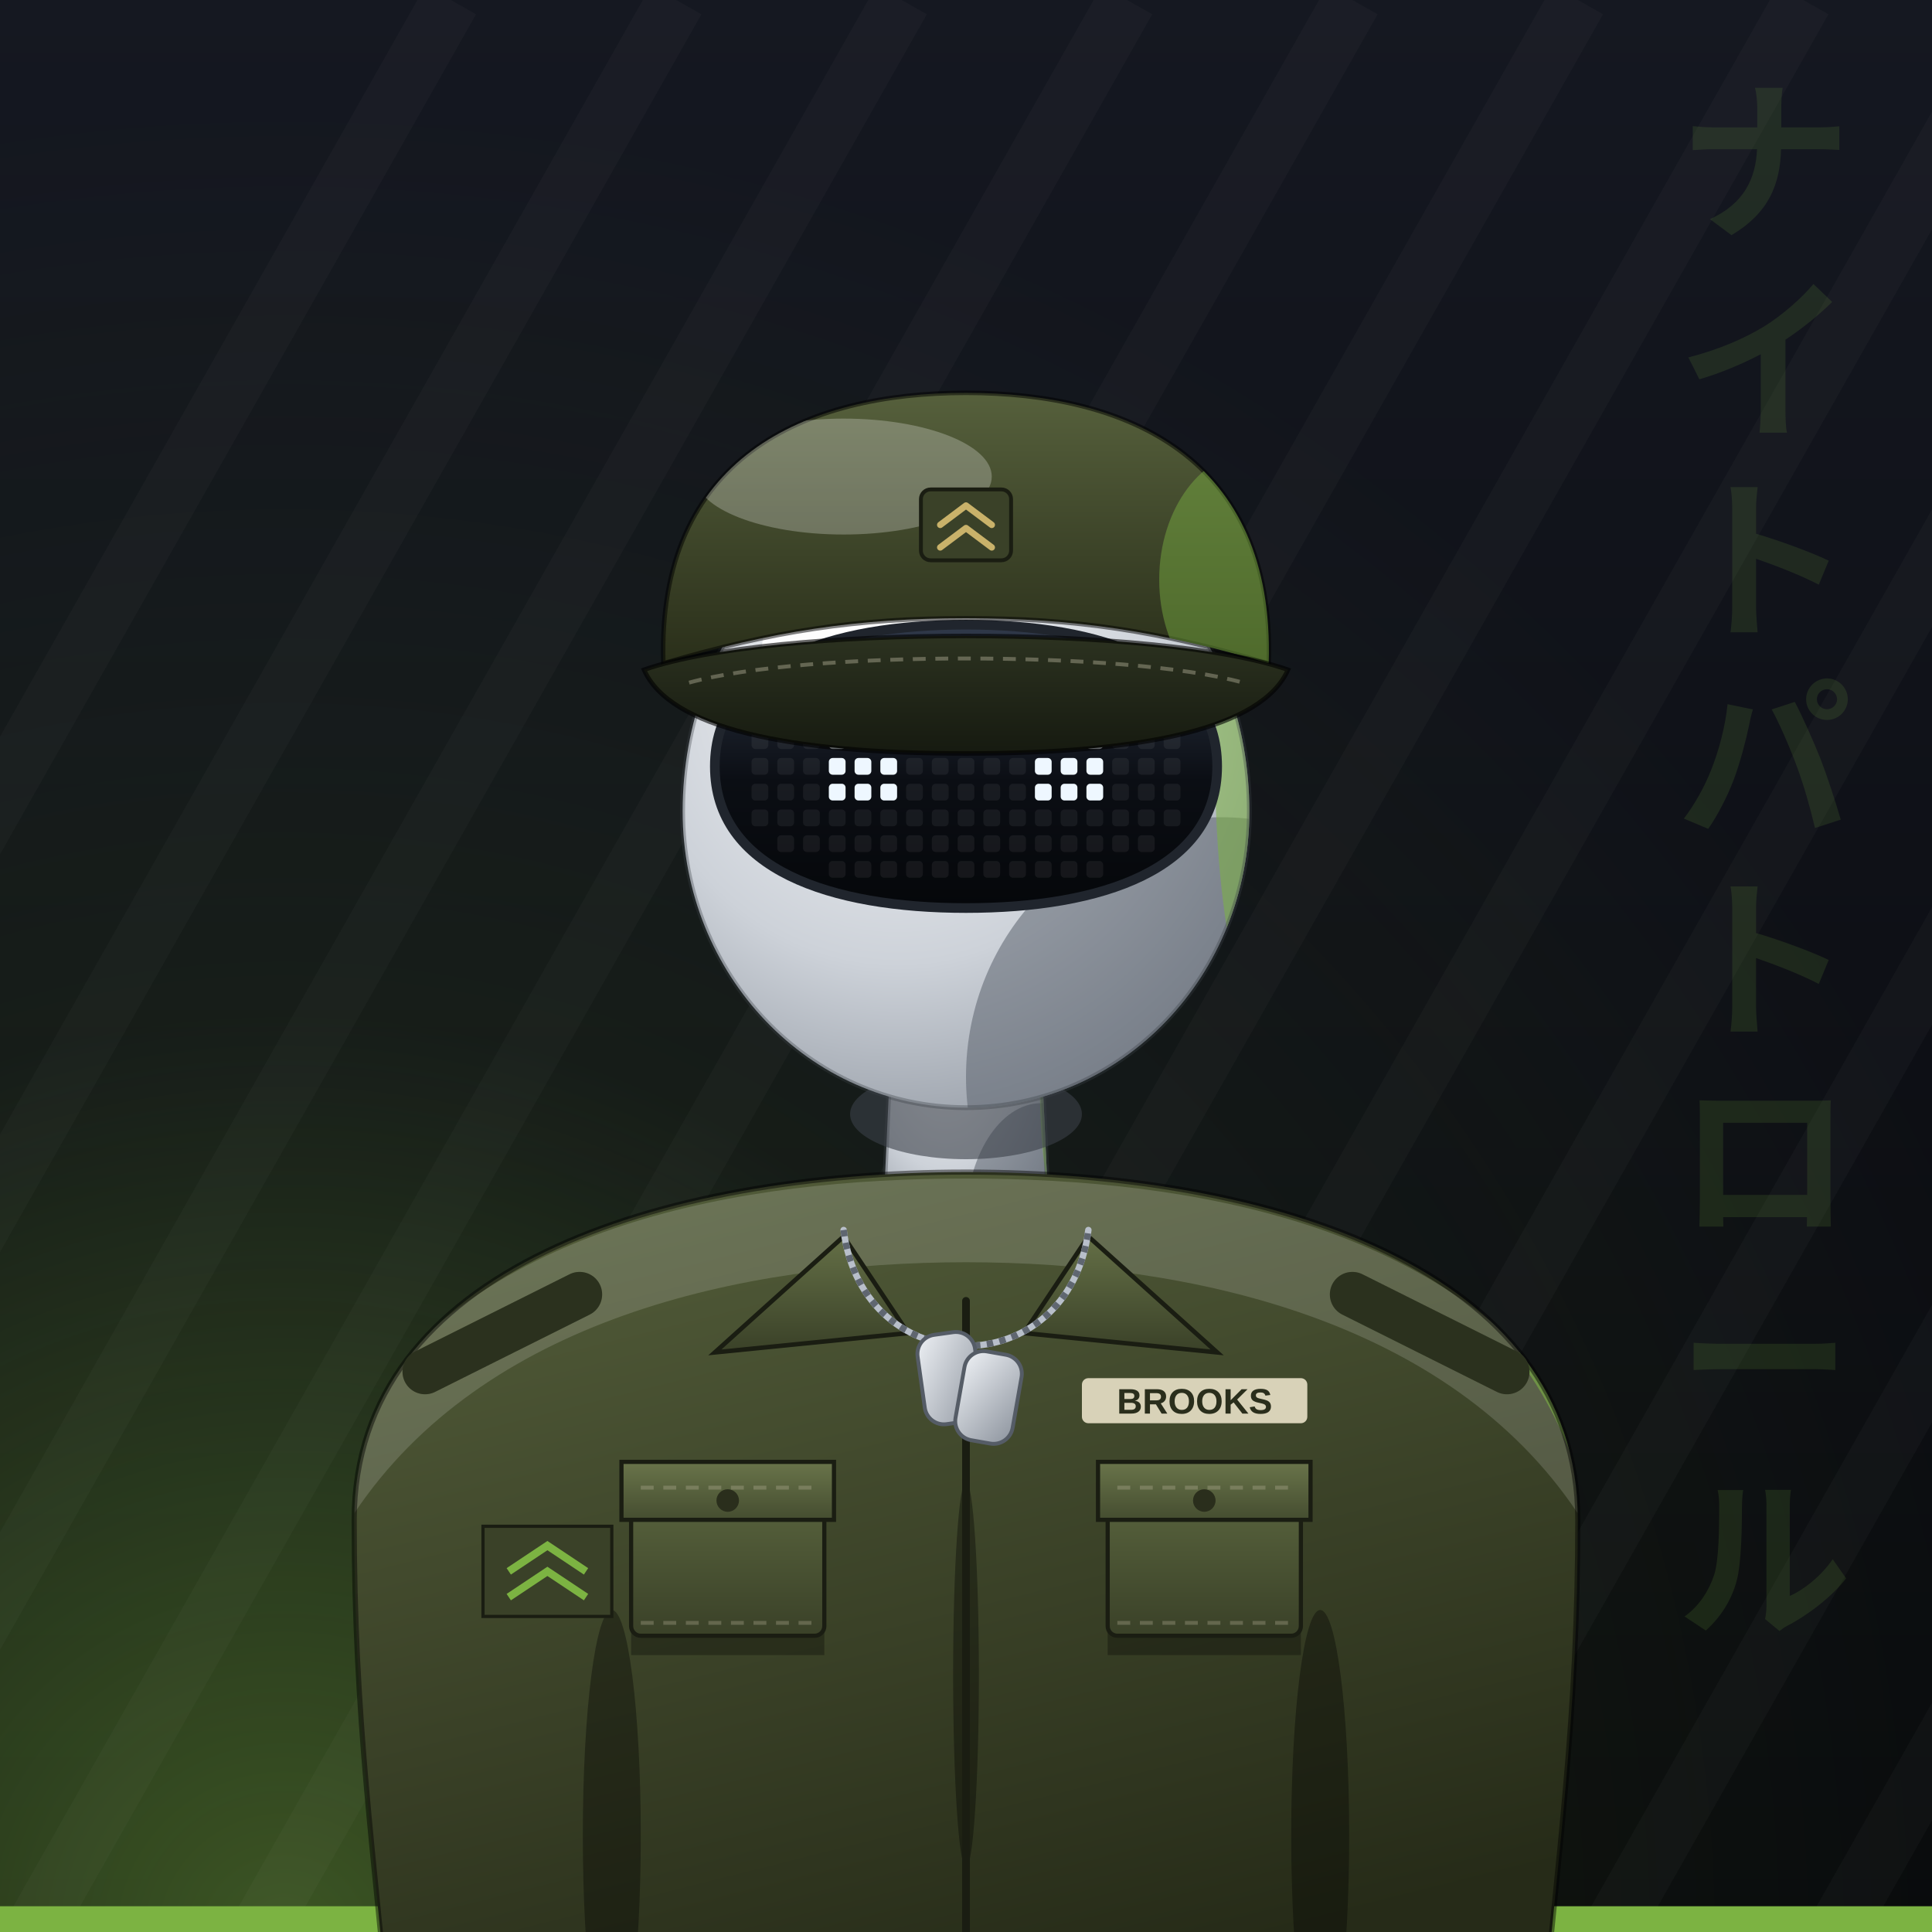
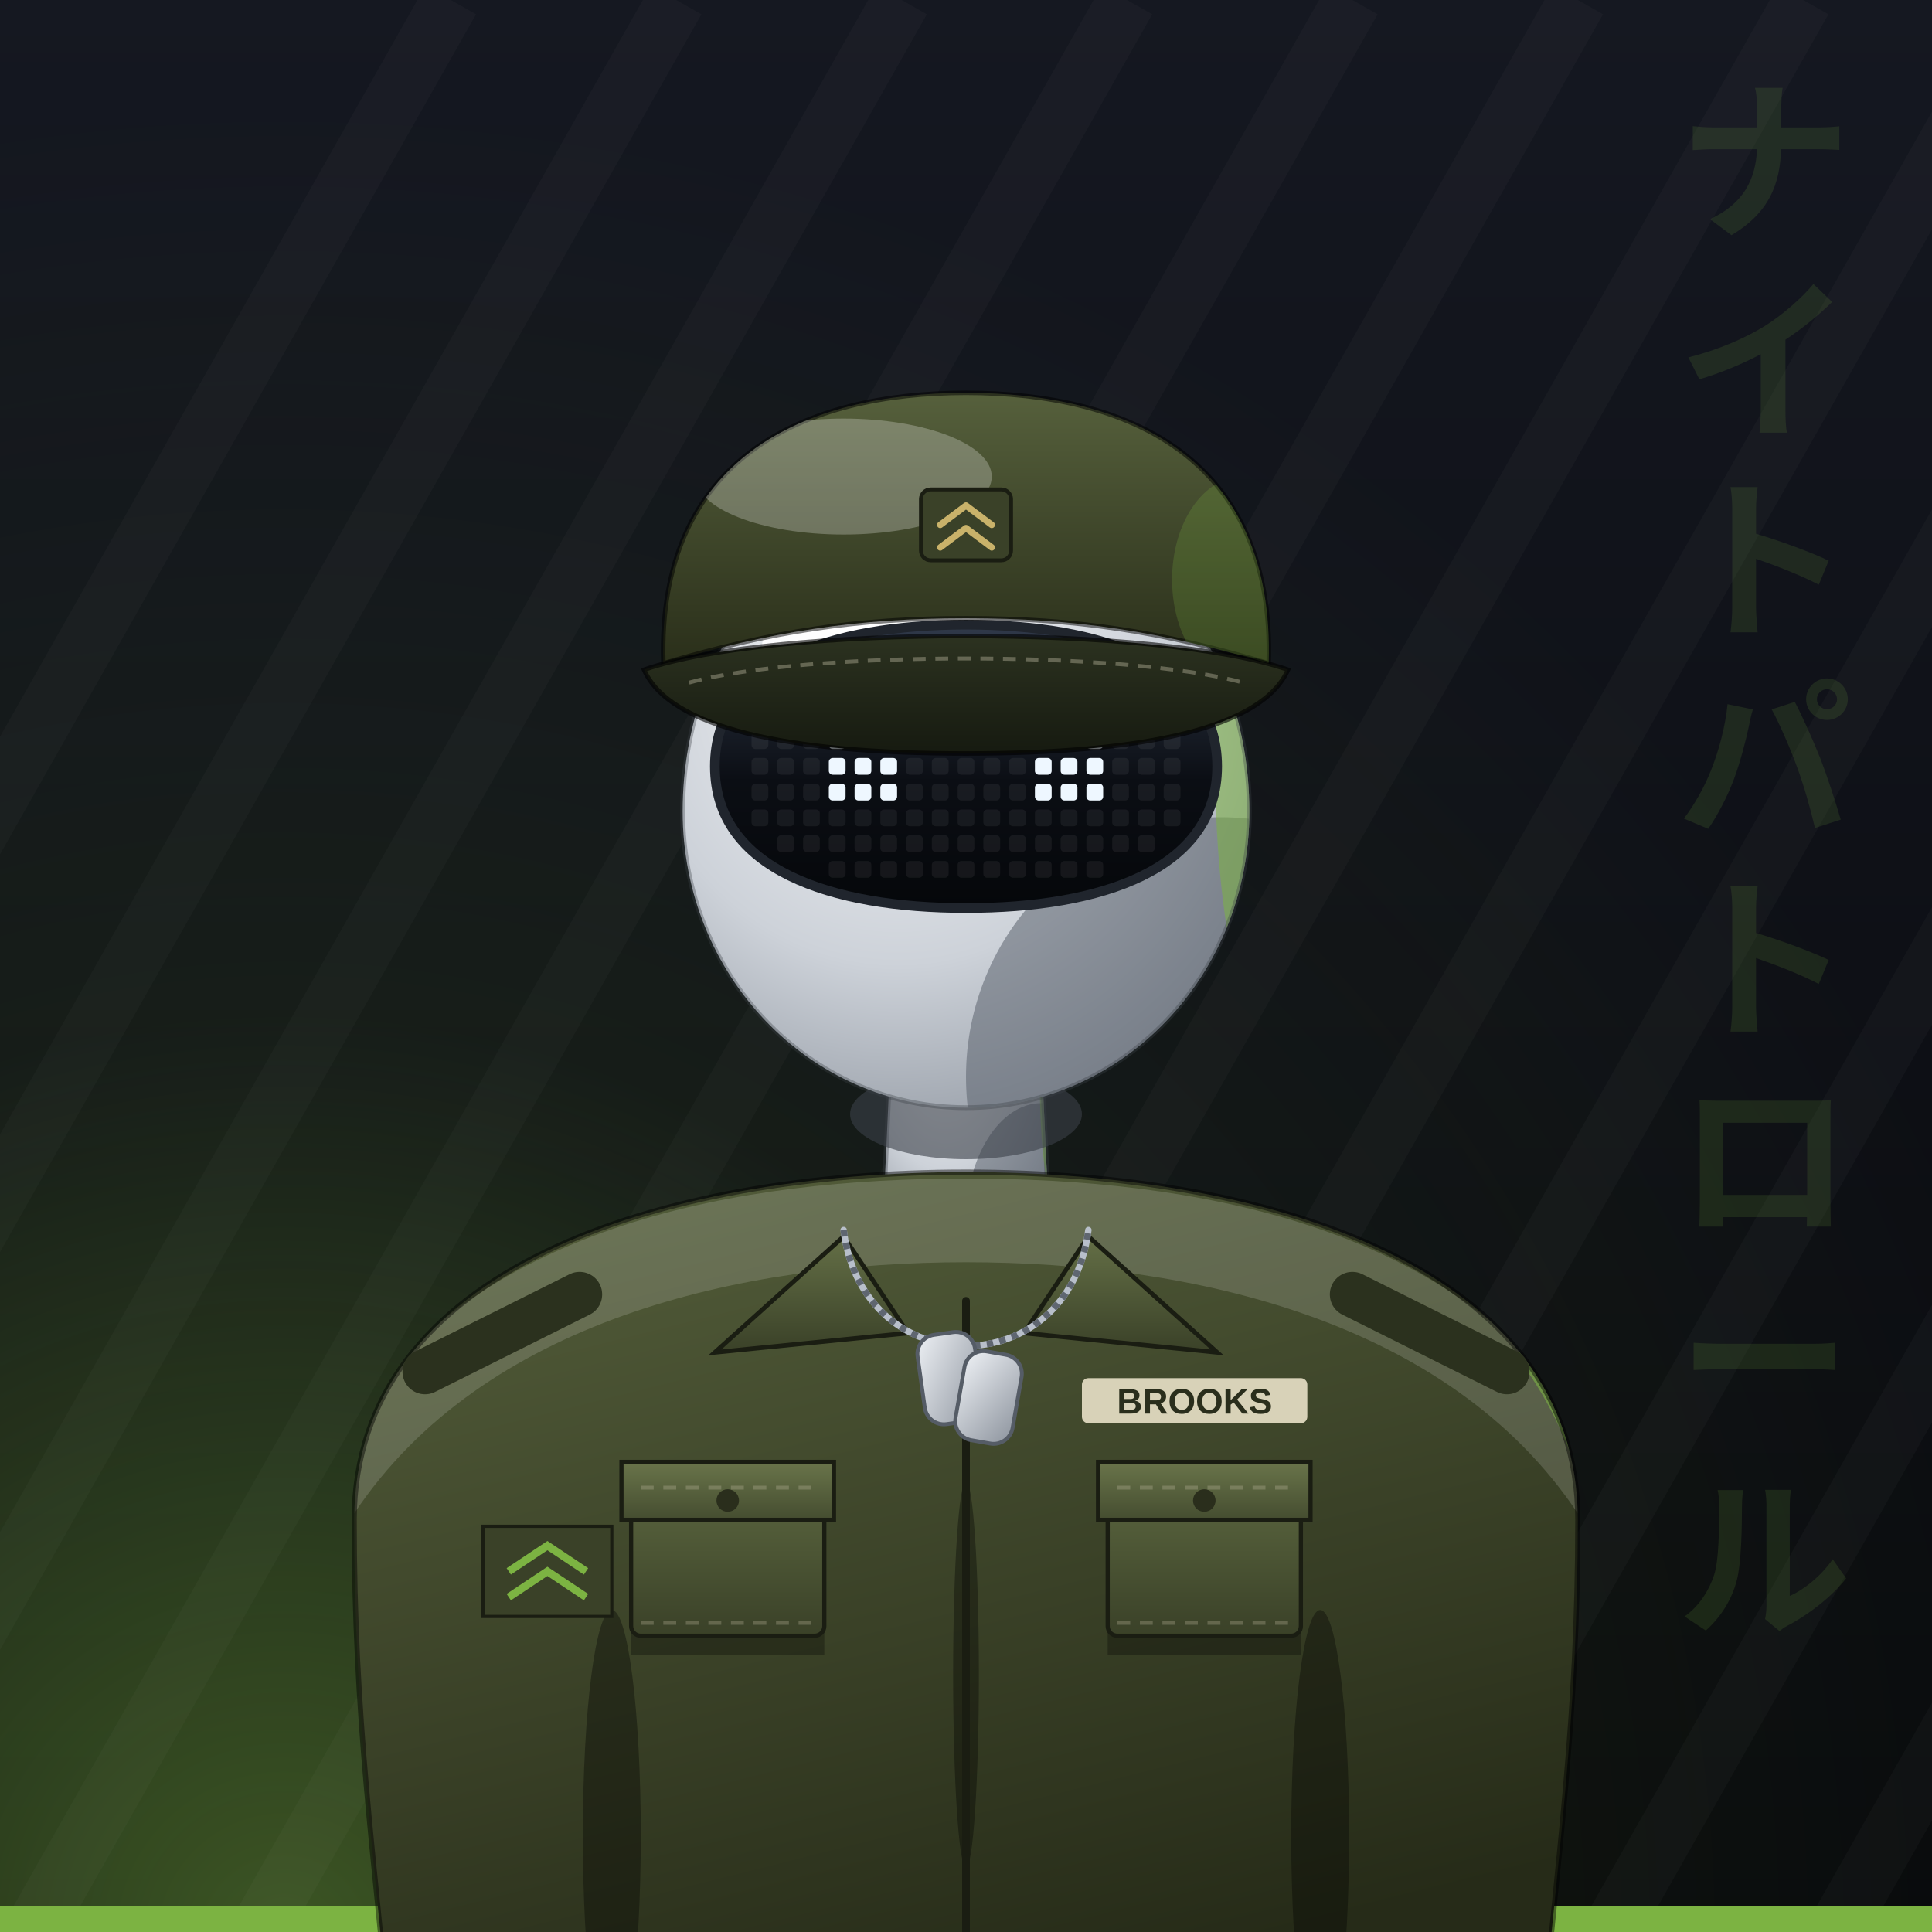
<svg xmlns="http://www.w3.org/2000/svg" viewBox="0 0 600 600" width="600" height="600">
  <defs>
    <linearGradient id="lg001" x1="0" y1="0" x2="0" y2="1">
      <stop offset="0" stop-color="#151821" stop-opacity="1" />
      <stop offset="1" stop-color="#07080b" stop-opacity="1" />
    </linearGradient>
    <radialGradient id="rg002" cx="0.15" cy="1" r="0.95">
      <stop offset="0" stop-color="#7cb342" stop-opacity="0.45" />
      <stop offset="0.5" stop-color="#7cb342" stop-opacity="0.08" />
      <stop offset="1" stop-color="#7cb342" stop-opacity="0" />
    </radialGradient>
    <clipPath id="cp003">
      <path d="M278,296 L322,296 L326,384 L274,384 Z" />
    </clipPath>
    <radialGradient id="rg004" cx="0.38" cy="0.3" r="0.85">
      <stop offset="0" stop-color="#f6f7f9" stop-opacity="1" />
      <stop offset="0.55" stop-color="#cdd2d9" stop-opacity="1" />
      <stop offset="1" stop-color="#8a919b" stop-opacity="1" />
    </radialGradient>
    <clipPath id="cp010">
      <path d="M118,480 C118,402 205,372 300,372 C395,372 482,402 482,480 C482,542 476,582 470,640 L130,640 C124,582 118,542 118,480 Z" />
    </clipPath>
    <radialGradient id="rg011" cx="0.38" cy="0.3" r="0.85">
      <stop offset="0" stop-color="#f6f7f9" stop-opacity="1" />
      <stop offset="0.55" stop-color="#cdd2d9" stop-opacity="1" />
      <stop offset="1" stop-color="#8a919b" stop-opacity="1" />
    </radialGradient>
    <clipPath id="cp016">
      <path d="M110,472 C110,394 205,364 300,364 C395,364 490,394 490,472 C490,534 484,574 478,640 L122,640 C116,574 110,534 110,472 Z" />
    </clipPath>
    <linearGradient id="lg017" x1="0" y1="0" x2="0.35" y2="1">
      <stop offset="0" stop-color="#56603c" stop-opacity="1" />
      <stop offset="1" stop-color="#262b18" stop-opacity="1" />
    </linearGradient>
    <linearGradient id="lg023" x1="0" y1="0" x2="0" y2="1">
      <stop offset="0" stop-color="#646f46" stop-opacity="1" />
      <stop offset="1" stop-color="#3a4128" stop-opacity="1" />
    </linearGradient>
    <linearGradient id="lg024" x1="0" y1="0" x2="0" y2="1">
      <stop offset="0" stop-color="#646f46" stop-opacity="1" />
      <stop offset="1" stop-color="#3a4128" stop-opacity="1" />
    </linearGradient>
    <linearGradient id="lg026" x1="0" y1="0" x2="0" y2="1">
      <stop offset="0" stop-color="#5d6840" stop-opacity="1" />
      <stop offset="1" stop-color="#3a4128" stop-opacity="1" />
    </linearGradient>
    <linearGradient id="lg027" x1="0" y1="0" x2="0" y2="1">
      <stop offset="0" stop-color="#69744a" stop-opacity="1" />
      <stop offset="1" stop-color="#454d30" stop-opacity="1" />
    </linearGradient>
    <linearGradient id="lg029" x1="0" y1="0" x2="0" y2="1">
      <stop offset="0" stop-color="#5d6840" stop-opacity="1" />
      <stop offset="1" stop-color="#3a4128" stop-opacity="1" />
    </linearGradient>
    <linearGradient id="lg030" x1="0" y1="0" x2="0" y2="1">
      <stop offset="0" stop-color="#69744a" stop-opacity="1" />
      <stop offset="1" stop-color="#454d30" stop-opacity="1" />
    </linearGradient>
    <linearGradient id="lg031" x1="0" y1="0" x2="1" y2="1">
      <stop offset="0" stop-color="#eef1f5" stop-opacity="1" />
      <stop offset="1" stop-color="#8d949e" stop-opacity="1" />
    </linearGradient>
    <linearGradient id="lg032" x1="0" y1="0" x2="1" y2="1">
      <stop offset="0" stop-color="#eef1f5" stop-opacity="1" />
      <stop offset="1" stop-color="#8d949e" stop-opacity="1" />
    </linearGradient>
    <clipPath id="cp033">
      <path d="M300,122 C348.6,122 388,166.8 388,222 C388,272.8 348.6,314 300,314 C251.4,314 212,272.8 212,222 C212,166.8 251.4,122 300,122 Z" />
    </clipPath>
    <radialGradient id="rg034" cx="0.38" cy="0.3" r="0.85">
      <stop offset="0" stop-color="#f6f7f9" stop-opacity="1" />
      <stop offset="0.55" stop-color="#cdd2d9" stop-opacity="1" />
      <stop offset="1" stop-color="#8a919b" stop-opacity="1" />
    </radialGradient>
    <linearGradient id="lg039" x1="0" y1="0" x2="0" y2="1">
      <stop offset="0" stop-color="#30394a" stop-opacity="1" />
      <stop offset="0.55" stop-color="#0b0e14" stop-opacity="1" />
      <stop offset="1" stop-color="#05070a" stop-opacity="1" />
    </linearGradient>
    <clipPath id="cp040">
      <path d="M222,208 C222,176 258,164 300,164 C342,164 378,176 378,208 C378,240 342,252 300,252 C258,252 222,240 222,208 Z" />
    </clipPath>
-     <linearGradient id="lg043" x1="0" y1="0" x2="0" y2="1">
+     <linearGradient id="lg042" x1="0" y1="0" x2="0" y2="1">
      <stop offset="0" stop-color="#56603c" stop-opacity="1" />
      <stop offset="1" stop-color="#2a2f1a" stop-opacity="1" />
    </linearGradient>
-     <clipPath id="cp044">
+     <clipPath id="cp043">
      <path d="M206,176 C204,112 250,92 300,92 C350,92 396,112 394,176 C360,166 334,162 300,162 C266,162 240,166 206,176 Z" />
    </clipPath>
-     <linearGradient id="lg047" x1="0" y1="0" x2="0" y2="1">
+     <linearGradient id="lg046" x1="0" y1="0" x2="0" y2="1">
      <stop offset="0" stop-color="#2c3220" stop-opacity="1" />
      <stop offset="1" stop-color="#161a10" stop-opacity="1" />
    </linearGradient>
  </defs>
  <g id="Hintergrund">
    <rect width="600" height="600" fill="url(#lg001)" />
    <rect width="600" height="600" fill="url(#rg002)" />
    <path d="M-200,600 L140,0" stroke="#ffffff" stroke-opacity=".025" stroke-width="18" />
    <path d="M-130,600 L210,0" stroke="#ffffff" stroke-opacity=".025" stroke-width="18" />
    <path d="M-60,600 L280,0" stroke="#ffffff" stroke-opacity=".025" stroke-width="18" />
    <path d="M10,600 L350,0" stroke="#ffffff" stroke-opacity=".025" stroke-width="18" />
    <path d="M80,600 L420,0" stroke="#ffffff" stroke-opacity=".025" stroke-width="18" />
    <path d="M150,600 L490,0" stroke="#ffffff" stroke-opacity=".025" stroke-width="18" />
    <path d="M220,600 L560,0" stroke="#ffffff" stroke-opacity=".025" stroke-width="18" />
    <path d="M290,600 L630,0" stroke="#ffffff" stroke-opacity=".025" stroke-width="18" />
    <path d="M360,600 L700,0" stroke="#ffffff" stroke-opacity=".025" stroke-width="18" />
    <path d="M430,600 L770,0" stroke="#ffffff" stroke-opacity=".025" stroke-width="18" />
    <path d="M500,600 L840,0" stroke="#ffffff" stroke-opacity=".025" stroke-width="18" />
    <path d="M570,600 L910,0" stroke="#ffffff" stroke-opacity=".025" stroke-width="18" />
    <path d="M640,600 L980,0" stroke="#ffffff" stroke-opacity=".025" stroke-width="18" />
    <path d="M710,600 L1050,0" stroke="#ffffff" stroke-opacity=".025" stroke-width="18" />
    <text x="548" y="70" text-anchor="middle" font-size="54" font-weight="700" font-family="Yu Gothic, Meiryo, Noto Sans JP, sans-serif" fill="#7cb342" fill-opacity=".14">ナ</text>
    <text x="548" y="132" text-anchor="middle" font-size="54" font-weight="700" font-family="Yu Gothic, Meiryo, Noto Sans JP, sans-serif" fill="#7cb342" fill-opacity=".14">イ</text>
    <text x="548" y="194" text-anchor="middle" font-size="54" font-weight="700" font-family="Yu Gothic, Meiryo, Noto Sans JP, sans-serif" fill="#7cb342" fill-opacity=".14">ト</text>
    <text x="548" y="256" text-anchor="middle" font-size="54" font-weight="700" font-family="Yu Gothic, Meiryo, Noto Sans JP, sans-serif" fill="#7cb342" fill-opacity=".14">パ</text>
    <text x="548" y="318" text-anchor="middle" font-size="54" font-weight="700" font-family="Yu Gothic, Meiryo, Noto Sans JP, sans-serif" fill="#7cb342" fill-opacity=".14">ト</text>
    <text x="548" y="380" text-anchor="middle" font-size="54" font-weight="700" font-family="Yu Gothic, Meiryo, Noto Sans JP, sans-serif" fill="#7cb342" fill-opacity=".14">ロ</text>
    <text x="548" y="442" text-anchor="middle" font-size="54" font-weight="700" font-family="Yu Gothic, Meiryo, Noto Sans JP, sans-serif" fill="#7cb342" fill-opacity=".14">ー</text>
    <text x="548" y="504" text-anchor="middle" font-size="54" font-weight="700" font-family="Yu Gothic, Meiryo, Noto Sans JP, sans-serif" fill="#7cb342" fill-opacity=".14">ル</text>
    <rect y="592" width="600" height="8" fill="#7cb342" />
  </g>
  <g id="Koerper">
    <path d="M278,296 L322,296 L326,384 L274,384 Z" fill="url(#rg004)" />
    <g clip-path="url(#cp003)">
      <path id="fxblur005" d="M323.4,342.6 C336.3,342.6 346.8,359.2 346.8,379.6 C346.8,400 336.3,416.6 323.4,416.6 C310.5,416.6 300,400 300,379.6 C300,359.2 310.5,342.6 323.4,342.6 Z" fill="#5b626d" opacity="0.55" />
      <path id="fxblur006" d="M291.7,307.4 C297.4,307.4 302.1,312.6 302.1,318.9 C302.1,325.2 297.4,330.3 291.7,330.3 C285.9,330.3 281.3,325.2 281.3,318.9 C281.3,312.6 285.9,307.4 291.7,307.4 Z" fill="#ffffff" opacity="0.9" />
      <path id="fxblur007" d="M289.6,310.1 C291.3,310.1 292.7,311.7 292.7,313.6 C292.7,315.5 291.3,317.1 289.6,317.1 C287.9,317.1 286.5,315.5 286.5,313.6 C286.5,311.7 287.9,310.1 289.6,310.1 Z" fill="#ffffff" opacity="1" />
      <path id="fxblur008" d="M330.2,291.6 C334.2,291.6 337.4,311.3 337.4,335.6 C337.4,359.9 334.2,379.6 330.2,379.6 C326.1,379.6 322.9,359.9 322.9,335.6 C322.9,311.3 326.1,291.6 330.2,291.6 Z" fill="#7cb342" opacity="0.55" />
    </g>
    <path d="M278,296 L322,296 L326,384 L274,384 Z" fill="none" stroke="#3a3f47" stroke-opacity=".35" stroke-width="1.5" />
    <path id="fxblur009" d="M300,332 C319.9,332 336,338.3 336,346 C336,353.7 319.9,360 300,360 C280.1,360 264,353.7 264,346 C264,338.3 280.1,332 300,332 Z" fill="#3a3f47" opacity="0.6" />
    <path d="M118,480 C118,402 205,372 300,372 C395,372 482,402 482,480 C482,542 476,582 470,640 L130,640 C124,582 118,542 118,480 Z" fill="url(#rg011)" />
    <g clip-path="url(#cp010)">
      <path id="fxblur012" d="M463.8,514 C554.3,514 627.6,564.4 627.6,626.6 C627.6,688.8 554.3,739.2 463.8,739.2 C373.3,739.2 300,688.8 300,626.6 C300,564.4 373.3,514 463.8,514 Z" fill="#5b626d" opacity="0.55" />
      <path id="fxblur013" d="M241.8,406.8 C282,406.8 314.6,422.4 314.6,441.7 C314.6,460.9 282,476.5 241.8,476.5 C201.6,476.5 169,460.9 169,441.7 C169,422.4 201.6,406.8 241.8,406.8 Z" fill="#ffffff" opacity="0.9" />
      <path id="fxblur014" d="M227.2,414.9 C239.3,414.9 249,419.7 249,425.6 C249,431.5 239.3,436.3 227.2,436.3 C215.1,436.3 205.4,431.5 205.4,425.6 C205.4,419.7 215.1,414.9 227.2,414.9 Z" fill="#ffffff" opacity="1" />
      <path id="fxblur015" d="M511.1,358.6 C539.3,358.6 562.1,418.6 562.1,492.6 C562.1,566.6 539.3,626.6 511.1,626.6 C483,626.6 460.2,566.6 460.2,492.6 C460.2,418.6 483,358.6 511.1,358.6 Z" fill="#7cb342" opacity="0.55" />
    </g>
    <path d="M118,480 C118,402 205,372 300,372 C395,372 482,402 482,480 C482,542 476,582 470,640 L130,640 C124,582 118,542 118,480 Z" fill="none" stroke="#3a3f47" stroke-opacity=".35" stroke-width="1.5" />
  </g>
  <g id="Jacke">
    <path d="M110,472 C110,394 205,364 300,364 C395,364 490,394 490,472 C490,534 484,574 478,640 L122,640 C116,574 110,534 110,472 Z" fill="url(#lg017)" />
    <g clip-path="url(#cp016)">
      <path id="fxblur018" d="M110,470 C150,410 230,392 300,392 C370,392 450,410 490,470 L490,440 C450,380 370,366 300,366 C230,366 150,380 110,440 Z" fill="#ffffff" opacity="0.15" />
      <path id="fxblur019" d="M190,500 C195,500 199,531.3 199,570 C199,608.7 195,640 190,640 C185,640 181,608.7 181,570 C181,531.3 185,500 190,500 Z" fill="#000000" opacity="0.35" />
      <path id="fxblur020" d="M410,500 C415,500 419,531.3 419,570 C419,608.7 415,640 410,640 C405,640 401,608.7 401,570 C401,531.3 405,500 410,500 Z" fill="#000000" opacity="0.35" />
      <path id="fxblur021" d="M300,460 C302.2,460 304,486.9 304,520 C304,553.1 302.2,580 300,580 C297.8,580 296,553.1 296,520 C296,486.9 297.8,460 300,460 Z" fill="#000000" opacity="0.35" />
      <path id="fxblur022" d="M470,420 C510,470 505,560 490,640 L520,640 L520,420 Z" fill="#7cb342" opacity="0.6" />
    </g>
    <path d="M110,472 C110,394 205,364 300,364 C395,364 490,394 490,472 C490,534 484,574 478,640 L122,640 C116,574 110,534 110,472 Z" fill="none" stroke="#000" stroke-opacity=".45" stroke-width="1.6" />
    <path d="M300,404 L300,640" fill="none" stroke="#1a1d12" stroke-opacity="1" stroke-width="2.4" stroke-linecap="round" stroke-linejoin="round" />
    <path d="M262,384 L222,420 L282,414 Z" fill="url(#lg023)" stroke="#1a1d12" stroke-width="1.4" />
    <path d="M338,384 L378,420 L318,414 Z" fill="url(#lg024)" stroke="#1a1d12" stroke-width="1.4" />
    <path id="fxblur025" d="M196,462 h60 v52 h-60 z" fill="#000" opacity="0.3" />
    <rect x="196" y="458" width="60" height="50" rx="3" fill="url(#lg026)" stroke="#1a1d12" stroke-width="1.3" />
    <path d="M193,454 h66 v18 h-66 z" fill="url(#lg027)" stroke="#1a1d12" stroke-width="1.3" />
    <circle cx="226" cy="466" r="3.5" fill="#2a2e1c" />
    <path d="M199,462 h54 M199,504 h54" fill="none" stroke="#d8d2b8" stroke-opacity="0.25" stroke-width="1.2" stroke-dasharray="4 3" />
    <path d="M180,402 L132,426" fill="none" stroke="#3a4128" stroke-opacity="1" stroke-width="14" stroke-linecap="round" stroke-linejoin="round" />
    <path d="M180,402 L132,426" fill="none" stroke="#000" stroke-opacity="0.25" stroke-width="14" stroke-linecap="round" stroke-linejoin="round" />
    <path id="fxblur028" d="M344,462 h60 v52 h-60 z" fill="#000" opacity="0.3" />
    <rect x="344" y="458" width="60" height="50" rx="3" fill="url(#lg029)" stroke="#1a1d12" stroke-width="1.3" />
    <path d="M341,454 h66 v18 h-66 z" fill="url(#lg030)" stroke="#1a1d12" stroke-width="1.3" />
    <circle cx="374" cy="466" r="3.5" fill="#2a2e1c" />
    <path d="M347,462 h54 M347,504 h54" fill="none" stroke="#d8d2b8" stroke-opacity="0.25" stroke-width="1.2" stroke-dasharray="4 3" />
    <path d="M420,402 L468,426" fill="none" stroke="#3a4128" stroke-opacity="1" stroke-width="14" stroke-linecap="round" stroke-linejoin="round" />
    <path d="M420,402 L468,426" fill="none" stroke="#000" stroke-opacity="0.25" stroke-width="14" stroke-linecap="round" stroke-linejoin="round" />
    <rect x="336" y="428" width="70" height="14" rx="2" fill="#d8d2b8" />
-     <text x="371" y="439" text-anchor="middle" font-size="11" font-weight="800" font-family="Arial, sans-serif" fill="#2a2e1c">BROOKS</text>
+     <text x="371" y="439" text-anchor="middle" font-size="11" font-weight="700" font-family="Arial, sans-serif" fill="#2a2e1c">BROOKS</text>
    <path d="M150,474 h40 v28 h-40 z" fill="#3a4128" stroke="#1a1d12" />
    <path d="M158,488 l12,-8 l12,8 m-24,8 l12,-8 l12,8" stroke="#7cb342" stroke-width="2.4" fill="none" />
  </g>
  <g id="Extra_Hals">
    <g id="fxds_Extra_Hals">
      <path d="M262,382 C268,430 332,430 338,382" fill="none" stroke="#b8bfca" stroke-opacity="1" stroke-width="2" stroke-linecap="round" stroke-linejoin="round" />
      <path d="M262,382 C268,430 332,430 338,382" fill="none" stroke="#5f6670" stroke-width="2" stroke-dasharray="2 2" />
      <rect x="286" y="414" width="18" height="28" rx="6" transform="rotate(-8 295 428)" fill="url(#lg031)" stroke="#555c66" stroke-width="1.2" />
      <rect x="298" y="420" width="18" height="28" rx="6" transform="rotate(10 307 434)" fill="url(#lg032)" stroke="#555c66" stroke-width="1.2" />
    </g>
  </g>
  <g id="Kopf" transform="translate(0,30)">
    <g id="fxds_Kopf">
      <path d="M300,122 C348.6,122 388,166.8 388,222 C388,272.8 348.6,314 300,314 C251.4,314 212,272.8 212,222 C212,166.8 251.4,122 300,122 Z" fill="url(#rg034)" />
      <g clip-path="url(#cp033)">
        <path id="fxblur035" d="M379.2,223.8 C422.9,223.8 458.4,259.9 458.4,304.4 C458.4,348.9 422.9,385 379.2,385 C335.5,385 300,348.9 300,304.4 C300,259.9 335.5,223.8 379.2,223.8 Z" fill="#5b626d" opacity="0.55" />
        <path id="fxblur036" d="M271.8,147 C291.3,147 307,158.1 307,171.9 C307,185.7 291.3,196.9 271.8,196.9 C252.4,196.9 236.6,185.7 236.6,171.9 C236.6,158.1 252.4,147 271.8,147 Z" fill="#ffffff" opacity="0.9" />
        <path id="fxblur037" d="M264.8,152.7 C270.6,152.7 275.4,156.2 275.4,160.4 C275.4,164.6 270.6,168.1 264.8,168.1 C259,168.1 254.2,164.6 254.2,160.4 C254.2,156.2 259,152.7 264.8,152.7 Z" fill="#ffffff" opacity="1" />
        <path id="fxblur038" d="M402.1,112.4 C415.7,112.4 426.7,155.4 426.7,208.4 C426.7,261.4 415.7,304.4 402.1,304.4 C388.5,304.4 377.4,261.4 377.4,208.4 C377.4,155.4 388.5,112.4 402.1,112.4 Z" fill="#7cb342" opacity="0.55" />
      </g>
      <path d="M300,122 C348.6,122 388,166.8 388,222 C388,272.8 348.6,314 300,314 C251.4,314 212,272.8 212,222 C212,166.8 251.4,122 300,122 Z" fill="none" stroke="#3a3f47" stroke-opacity=".35" stroke-width="1.5" />
    </g>
  </g>
  <g id="Visier" transform="translate(0,30)">
    <path d="M222,208 C222,176 258,164 300,164 C342,164 378,176 378,208 C378,240 342,252 300,252 C258,252 222,240 222,208 Z" fill="url(#lg039)" stroke="#20252d" stroke-width="3" />
    <g fill="#ffffff" fill-opacity=".06">
      <rect x="257.4" y="173.4" width="5.2" height="5.2" rx="1.2" />
      <rect x="265.4" y="173.4" width="5.2" height="5.2" rx="1.2" />
      <rect x="273.4" y="173.4" width="5.2" height="5.2" rx="1.2" />
      <rect x="281.4" y="173.4" width="5.2" height="5.2" rx="1.2" />
      <rect x="289.4" y="173.4" width="5.2" height="5.2" rx="1.2" />
      <rect x="297.4" y="173.4" width="5.2" height="5.2" rx="1.2" />
      <rect x="305.4" y="173.4" width="5.2" height="5.2" rx="1.2" />
      <rect x="313.4" y="173.4" width="5.2" height="5.2" rx="1.2" />
      <rect x="321.4" y="173.4" width="5.2" height="5.2" rx="1.2" />
      <rect x="329.4" y="173.4" width="5.2" height="5.2" rx="1.2" />
      <rect x="337.4" y="173.4" width="5.2" height="5.2" rx="1.2" />
      <rect x="241.4" y="181.4" width="5.2" height="5.2" rx="1.2" />
      <rect x="249.4" y="181.4" width="5.2" height="5.2" rx="1.2" />
      <rect x="257.4" y="181.4" width="5.2" height="5.2" rx="1.2" />
      <rect x="265.4" y="181.4" width="5.2" height="5.2" rx="1.2" />
      <rect x="273.4" y="181.4" width="5.2" height="5.2" rx="1.2" />
      <rect x="281.4" y="181.4" width="5.2" height="5.2" rx="1.2" />
      <rect x="289.4" y="181.4" width="5.2" height="5.2" rx="1.2" />
      <rect x="297.4" y="181.4" width="5.2" height="5.2" rx="1.2" />
      <rect x="305.4" y="181.4" width="5.2" height="5.2" rx="1.2" />
      <rect x="313.4" y="181.4" width="5.2" height="5.2" rx="1.2" />
      <rect x="321.4" y="181.4" width="5.2" height="5.2" rx="1.2" />
      <rect x="329.4" y="181.4" width="5.2" height="5.2" rx="1.2" />
      <rect x="337.4" y="181.4" width="5.2" height="5.2" rx="1.2" />
      <rect x="345.4" y="181.4" width="5.2" height="5.2" rx="1.2" />
      <rect x="353.4" y="181.4" width="5.2" height="5.2" rx="1.2" />
      <rect x="233.4" y="189.4" width="5.2" height="5.2" rx="1.2" />
      <rect x="241.4" y="189.4" width="5.2" height="5.2" rx="1.2" />
      <rect x="249.4" y="189.4" width="5.2" height="5.2" rx="1.2" />
      <rect x="281.4" y="189.4" width="5.2" height="5.2" rx="1.2" />
      <rect x="289.4" y="189.4" width="5.2" height="5.2" rx="1.2" />
      <rect x="297.4" y="189.4" width="5.2" height="5.2" rx="1.2" />
      <rect x="305.4" y="189.4" width="5.2" height="5.2" rx="1.2" />
      <rect x="313.4" y="189.4" width="5.2" height="5.2" rx="1.2" />
      <rect x="345.4" y="189.4" width="5.2" height="5.2" rx="1.2" />
      <rect x="353.4" y="189.4" width="5.2" height="5.2" rx="1.2" />
      <rect x="361.4" y="189.4" width="5.2" height="5.2" rx="1.2" />
      <rect x="233.4" y="197.4" width="5.2" height="5.2" rx="1.2" />
      <rect x="241.4" y="197.4" width="5.2" height="5.2" rx="1.2" />
      <rect x="249.4" y="197.4" width="5.2" height="5.2" rx="1.2" />
      <rect x="281.4" y="197.4" width="5.2" height="5.2" rx="1.2" />
      <rect x="289.4" y="197.4" width="5.2" height="5.2" rx="1.2" />
      <rect x="297.4" y="197.4" width="5.2" height="5.2" rx="1.2" />
      <rect x="305.4" y="197.4" width="5.2" height="5.2" rx="1.2" />
      <rect x="313.4" y="197.4" width="5.2" height="5.2" rx="1.2" />
      <rect x="345.4" y="197.4" width="5.2" height="5.2" rx="1.2" />
      <rect x="353.4" y="197.4" width="5.2" height="5.2" rx="1.2" />
      <rect x="361.4" y="197.4" width="5.2" height="5.2" rx="1.2" />
      <rect x="233.4" y="205.4" width="5.2" height="5.2" rx="1.2" />
      <rect x="241.4" y="205.4" width="5.2" height="5.2" rx="1.2" />
      <rect x="249.4" y="205.4" width="5.2" height="5.2" rx="1.2" />
      <rect x="281.4" y="205.4" width="5.2" height="5.2" rx="1.2" />
      <rect x="289.4" y="205.4" width="5.2" height="5.2" rx="1.2" />
      <rect x="297.4" y="205.4" width="5.2" height="5.2" rx="1.2" />
      <rect x="305.4" y="205.4" width="5.2" height="5.2" rx="1.2" />
      <rect x="313.4" y="205.4" width="5.2" height="5.2" rx="1.2" />
      <rect x="345.4" y="205.4" width="5.2" height="5.2" rx="1.2" />
      <rect x="353.4" y="205.4" width="5.2" height="5.2" rx="1.2" />
      <rect x="361.4" y="205.4" width="5.2" height="5.2" rx="1.2" />
      <rect x="233.4" y="213.4" width="5.2" height="5.2" rx="1.2" />
      <rect x="241.4" y="213.4" width="5.2" height="5.2" rx="1.2" />
      <rect x="249.4" y="213.4" width="5.2" height="5.2" rx="1.2" />
      <rect x="281.4" y="213.4" width="5.2" height="5.2" rx="1.2" />
      <rect x="289.4" y="213.4" width="5.2" height="5.2" rx="1.2" />
      <rect x="297.4" y="213.4" width="5.2" height="5.2" rx="1.2" />
      <rect x="305.4" y="213.4" width="5.2" height="5.2" rx="1.2" />
      <rect x="313.4" y="213.4" width="5.2" height="5.2" rx="1.2" />
      <rect x="345.4" y="213.4" width="5.2" height="5.2" rx="1.2" />
      <rect x="353.4" y="213.4" width="5.2" height="5.2" rx="1.2" />
      <rect x="361.4" y="213.4" width="5.2" height="5.2" rx="1.2" />
      <rect x="233.4" y="221.4" width="5.2" height="5.2" rx="1.2" />
      <rect x="241.4" y="221.4" width="5.2" height="5.2" rx="1.2" />
      <rect x="249.4" y="221.4" width="5.2" height="5.2" rx="1.2" />
      <rect x="257.4" y="221.4" width="5.2" height="5.2" rx="1.2" />
      <rect x="265.4" y="221.4" width="5.2" height="5.2" rx="1.2" />
      <rect x="273.4" y="221.4" width="5.2" height="5.2" rx="1.2" />
      <rect x="281.4" y="221.4" width="5.2" height="5.2" rx="1.2" />
      <rect x="289.4" y="221.4" width="5.2" height="5.2" rx="1.2" />
      <rect x="297.4" y="221.4" width="5.2" height="5.2" rx="1.2" />
      <rect x="305.4" y="221.4" width="5.2" height="5.2" rx="1.2" />
      <rect x="313.4" y="221.4" width="5.2" height="5.2" rx="1.2" />
      <rect x="321.4" y="221.4" width="5.2" height="5.2" rx="1.2" />
      <rect x="329.4" y="221.4" width="5.2" height="5.2" rx="1.2" />
      <rect x="337.4" y="221.4" width="5.2" height="5.2" rx="1.2" />
      <rect x="345.4" y="221.4" width="5.2" height="5.2" rx="1.2" />
      <rect x="353.4" y="221.4" width="5.2" height="5.2" rx="1.2" />
      <rect x="361.4" y="221.4" width="5.2" height="5.2" rx="1.2" />
      <rect x="241.4" y="229.4" width="5.2" height="5.2" rx="1.2" />
      <rect x="249.4" y="229.4" width="5.2" height="5.2" rx="1.2" />
      <rect x="257.4" y="229.4" width="5.2" height="5.2" rx="1.2" />
      <rect x="265.4" y="229.4" width="5.2" height="5.2" rx="1.2" />
      <rect x="273.4" y="229.4" width="5.2" height="5.2" rx="1.2" />
      <rect x="281.4" y="229.4" width="5.2" height="5.2" rx="1.2" />
      <rect x="289.4" y="229.4" width="5.2" height="5.2" rx="1.2" />
      <rect x="297.4" y="229.4" width="5.2" height="5.2" rx="1.2" />
      <rect x="305.4" y="229.4" width="5.2" height="5.2" rx="1.2" />
      <rect x="313.4" y="229.4" width="5.2" height="5.2" rx="1.2" />
      <rect x="321.4" y="229.4" width="5.2" height="5.2" rx="1.2" />
      <rect x="329.4" y="229.4" width="5.2" height="5.2" rx="1.2" />
      <rect x="337.4" y="229.4" width="5.2" height="5.2" rx="1.2" />
      <rect x="345.4" y="229.4" width="5.2" height="5.2" rx="1.2" />
      <rect x="353.4" y="229.4" width="5.2" height="5.2" rx="1.2" />
      <rect x="257.4" y="237.4" width="5.2" height="5.2" rx="1.2" />
      <rect x="265.4" y="237.4" width="5.2" height="5.2" rx="1.2" />
      <rect x="273.4" y="237.4" width="5.2" height="5.2" rx="1.2" />
      <rect x="281.4" y="237.4" width="5.2" height="5.2" rx="1.2" />
      <rect x="289.4" y="237.4" width="5.2" height="5.2" rx="1.2" />
      <rect x="297.4" y="237.4" width="5.2" height="5.2" rx="1.2" />
      <rect x="305.4" y="237.4" width="5.2" height="5.2" rx="1.2" />
      <rect x="313.4" y="237.4" width="5.2" height="5.2" rx="1.2" />
      <rect x="321.4" y="237.4" width="5.2" height="5.2" rx="1.2" />
      <rect x="329.4" y="237.4" width="5.2" height="5.2" rx="1.2" />
      <rect x="337.4" y="237.4" width="5.2" height="5.2" rx="1.2" />
    </g>
    <g id="fxglowled041" fill="#eef7ff">
      <rect x="257.4" y="189.4" width="5.2" height="5.2" rx="1.2" />
      <rect x="265.4" y="189.4" width="5.2" height="5.2" rx="1.2" />
      <rect x="273.4" y="189.4" width="5.2" height="5.2" rx="1.2" />
      <rect x="321.4" y="189.4" width="5.2" height="5.2" rx="1.2" />
      <rect x="329.4" y="189.4" width="5.2" height="5.2" rx="1.2" />
      <rect x="337.4" y="189.4" width="5.2" height="5.2" rx="1.2" />
      <rect x="257.4" y="197.4" width="5.2" height="5.2" rx="1.2" />
      <rect x="265.4" y="197.4" width="5.2" height="5.2" rx="1.2" />
      <rect x="273.4" y="197.4" width="5.2" height="5.2" rx="1.2" />
      <rect x="321.4" y="197.4" width="5.2" height="5.2" rx="1.2" />
      <rect x="329.4" y="197.4" width="5.2" height="5.2" rx="1.2" />
      <rect x="337.4" y="197.4" width="5.2" height="5.2" rx="1.2" />
      <rect x="257.4" y="205.4" width="5.2" height="5.2" rx="1.2" />
      <rect x="265.4" y="205.4" width="5.2" height="5.2" rx="1.2" />
      <rect x="273.4" y="205.4" width="5.2" height="5.2" rx="1.2" />
      <rect x="321.4" y="205.4" width="5.2" height="5.2" rx="1.2" />
      <rect x="329.4" y="205.4" width="5.2" height="5.2" rx="1.2" />
      <rect x="337.4" y="205.4" width="5.2" height="5.2" rx="1.2" />
      <rect x="257.4" y="213.4" width="5.2" height="5.2" rx="1.2" />
      <rect x="265.4" y="213.4" width="5.2" height="5.2" rx="1.2" />
      <rect x="273.4" y="213.4" width="5.2" height="5.2" rx="1.2" />
      <rect x="321.4" y="213.4" width="5.2" height="5.2" rx="1.2" />
      <rect x="329.4" y="213.4" width="5.2" height="5.2" rx="1.2" />
      <rect x="337.4" y="213.4" width="5.2" height="5.2" rx="1.2" />
    </g>
    <g clip-path="url(#cp040)">
      <path d="M230,196 C236,176 266,170 300,170 C334,170 364,176 370,196 C350,186 326,183 300,183 C274,183 250,186 230,196 Z" fill="#ffffff" fill-opacity=".22" />
    </g>
-     <path id="fxblur042" d="M244,240 C270,248 330,248 356,240" fill="none" opacity="0.0" />
  </g>
  <g id="Haare" transform="translate(0,30)">
    <g id="fxds_Haare">
-       <path d="M206,176 C204,112 250,92 300,92 C350,92 396,112 394,176 C360,166 334,162 300,162 C266,162 240,166 206,176 Z" fill="url(#lg043)" stroke="#000" stroke-opacity=".5" stroke-width="1.4" />
-       <g clip-path="url(#cp044)">
-         <path id="fxblur045" d="M262,100 C287.4,100 308,108.1 308,118 C308,127.9 287.4,136 262,136 C236.6,136 216,127.9 216,118 C216,108.1 236.6,100 262,100 Z" fill="#ffffff" opacity="0.25" />
-         <path id="fxblur046" d="M390,110 C406.6,110 420,127.9 420,150 C420,172.1 406.6,190 390,190 C373.4,190 360,172.1 360,150 C360,127.9 373.4,110 390,110 Z" fill="#7cb342" opacity="0.45" />
+       <path d="M206,176 C204,112 250,92 300,92 C350,92 396,112 394,176 C360,166 334,162 300,162 C266,162 240,166 206,176 Z" fill="url(#lg042)" stroke="#000" stroke-opacity=".5" stroke-width="1.4" />
+       <g clip-path="url(#cp043)">
+         <path id="fxblur044" d="M262,100 C287.4,100 308,108.1 308,118 C308,127.9 287.4,136 262,136 C236.6,136 216,127.9 216,118 C216,108.1 236.6,100 262,100 Z" fill="#ffffff" opacity="0.25" />
+         <path id="fxblur045" d="M386,118 C398.2,118 408,132.3 408,150 C408,167.7 398.2,182 386,182 C373.8,182 364,167.7 364,150 C364,132.3 373.8,118 386,118 Z" fill="#7cb342" opacity="0.22" />
      </g>
-       <path d="M200,178 C240,164 360,164 400,178 C392,196 356,204 300,204 C244,204 208,196 200,178 Z" fill="url(#lg047)" stroke="#000" stroke-opacity=".6" stroke-width="1.4" />
+       <path d="M200,178 C240,164 360,164 400,178 C392,196 356,204 300,204 C244,204 208,196 200,178 Z" fill="url(#lg046)" stroke="#000" stroke-opacity=".6" stroke-width="1.4" />
      <path d="M214,182 C250,172 350,172 386,182" fill="none" stroke="#d8d2b8" stroke-opacity="0.35" stroke-width="1.2" stroke-dasharray="4 3" />
      <rect x="286" y="122" width="28" height="22" rx="3" fill="#3a4128" stroke="#1a1d12" stroke-width="1.2" />
      <path d="M292,133 L300,127 L308,133 M292,140 L300,134 L308,140" fill="none" stroke="#c9b26a" stroke-opacity="1" stroke-width="2" stroke-linecap="round" stroke-linejoin="round" />
    </g>
  </g>
</svg>
